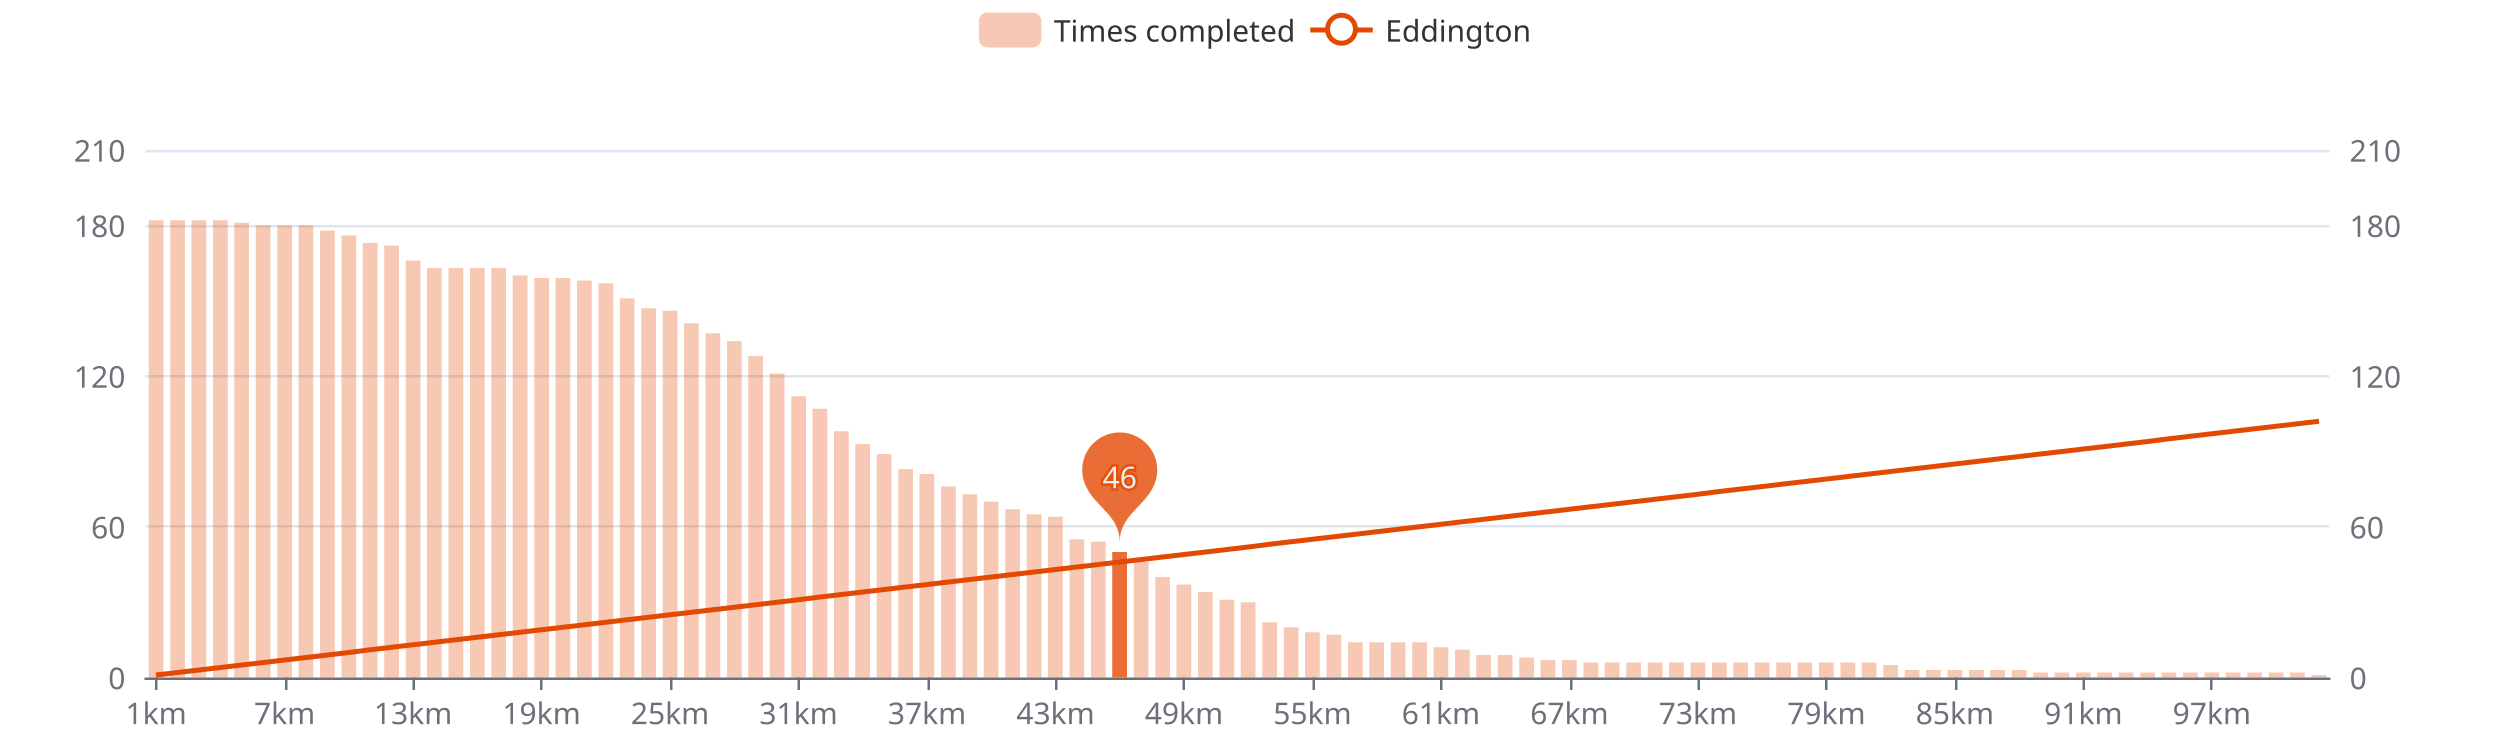
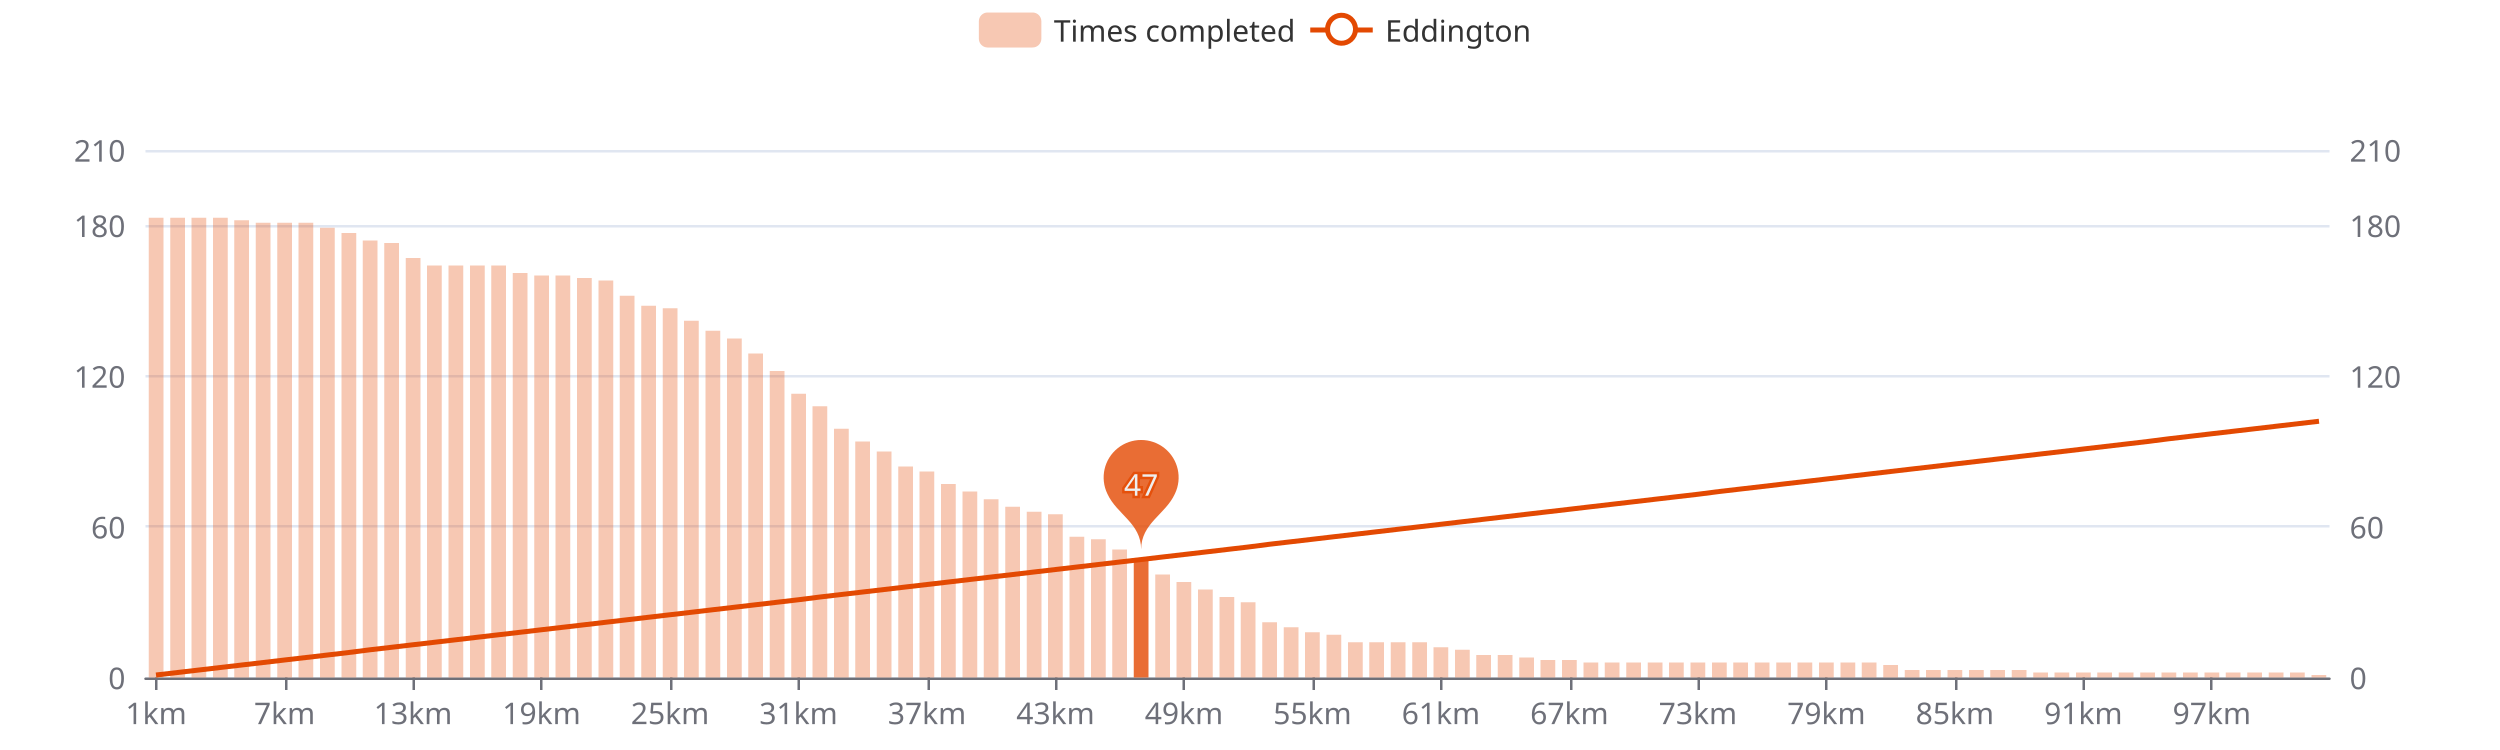
<svg xmlns="http://www.w3.org/2000/svg" width="1000" height="300" version="1.1" baseProfile="full" viewBox="0 0 1000 300">
  <rect width="1000" height="300" x="0" y="0" id="0" fill="#ffffff" />
  <path d="M58.2 271.5L931.8 271.5" fill="none" stroke="#E0E6F1" />
  <path d="M58.2 210.5L931.8 210.5" fill="none" stroke="#E0E6F1" />
  <path d="M58.2 150.5L931.8 150.5" fill="none" stroke="#E0E6F1" />
  <path d="M58.2 90.5L931.8 90.5" fill="none" stroke="#E0E6F1" />
  <path d="M58.2 60.5L931.8 60.5" fill="none" stroke="#E0E6F1" />
  <path d="M58.2 271.5L931.8 271.5" fill="none" stroke="#6E7079" stroke-linecap="round" />
  <path d="M62.5 271L62.5 276" fill="none" stroke="#6E7079" />
  <path d="M114.5 271L114.5 276" fill="none" stroke="#6E7079" />
  <path d="M165.5 271L165.5 276" fill="none" stroke="#6E7079" />
  <path d="M216.5 271L216.5 276" fill="none" stroke="#6E7079" />
  <path d="M268.5 271L268.5 276" fill="none" stroke="#6E7079" />
  <path d="M319.5 271L319.5 276" fill="none" stroke="#6E7079" />
  <path d="M371.5 271L371.5 276" fill="none" stroke="#6E7079" />
  <path d="M422.5 271L422.5 276" fill="none" stroke="#6E7079" />
  <path d="M473.5 271L473.5 276" fill="none" stroke="#6E7079" />
  <path d="M525.5 271L525.5 276" fill="none" stroke="#6E7079" />
  <path d="M576.5 271L576.5 276" fill="none" stroke="#6E7079" />
  <path d="M628.5 271L628.5 276" fill="none" stroke="#6E7079" />
  <path d="M679.5 271L679.5 276" fill="none" stroke="#6E7079" />
  <path d="M730.5 271L730.5 276" fill="none" stroke="#6E7079" />
  <path d="M782.5 271L782.5 276" fill="none" stroke="#6E7079" />
  <path d="M833.5 271L833.5 276" fill="none" stroke="#6E7079" />
  <path d="M884.5 271L884.5 276" fill="none" stroke="#6E7079" />
  <text dominant-baseline="central" text-anchor="end" style="font-size:12px;font-family:sans-serif;" transform="translate(50.16 271)" fill="#6E7079">0</text>
  <text dominant-baseline="central" text-anchor="end" style="font-size:12px;font-family:sans-serif;" transform="translate(50.16 210.7143)" fill="#6E7079">60</text>
  <text dominant-baseline="central" text-anchor="end" style="font-size:12px;font-family:sans-serif;" transform="translate(50.16 150.4286)" fill="#6E7079">120</text>
  <text dominant-baseline="central" text-anchor="end" style="font-size:12px;font-family:sans-serif;" transform="translate(50.16 90.1429)" fill="#6E7079">180</text>
  <text dominant-baseline="central" text-anchor="end" style="font-size:12px;font-family:sans-serif;" transform="translate(50.16 60)" fill="#6E7079">210</text>
  <text dominant-baseline="central" text-anchor="start" style="font-size:12px;font-family:sans-serif;" transform="translate(939.84 271)" fill="#6E7079">0</text>
  <text dominant-baseline="central" text-anchor="start" style="font-size:12px;font-family:sans-serif;" transform="translate(939.84 210.7143)" fill="#6E7079">60</text>
  <text dominant-baseline="central" text-anchor="start" style="font-size:12px;font-family:sans-serif;" transform="translate(939.84 150.4286)" fill="#6E7079">120</text>
  <text dominant-baseline="central" text-anchor="start" style="font-size:12px;font-family:sans-serif;" transform="translate(939.84 90.1429)" fill="#6E7079">180</text>
  <text dominant-baseline="central" text-anchor="start" style="font-size:12px;font-family:sans-serif;" transform="translate(939.84 60)" fill="#6E7079">210</text>
  <text dominant-baseline="central" text-anchor="middle" style="font-size:12px;font-family:sans-serif;" y="6" transform="translate(62.4427 279)" fill="#6E7079">1km</text>
  <text dominant-baseline="central" text-anchor="middle" style="font-size:12px;font-family:sans-serif;" y="6" transform="translate(113.8357 279)" fill="#6E7079">7km</text>
  <text dominant-baseline="central" text-anchor="middle" style="font-size:12px;font-family:sans-serif;" y="6" transform="translate(165.2286 279)" fill="#6E7079">13km</text>
  <text dominant-baseline="central" text-anchor="middle" style="font-size:12px;font-family:sans-serif;" y="6" transform="translate(216.6216 279)" fill="#6E7079">19km</text>
  <text dominant-baseline="central" text-anchor="middle" style="font-size:12px;font-family:sans-serif;" y="6" transform="translate(268.0145 279)" fill="#6E7079">25km</text>
  <text dominant-baseline="central" text-anchor="middle" style="font-size:12px;font-family:sans-serif;" y="6" transform="translate(319.4075 279)" fill="#6E7079">31km</text>
  <text dominant-baseline="central" text-anchor="middle" style="font-size:12px;font-family:sans-serif;" y="6" transform="translate(370.8004 279)" fill="#6E7079">37km</text>
  <text dominant-baseline="central" text-anchor="middle" style="font-size:12px;font-family:sans-serif;" y="6" transform="translate(422.1933 279)" fill="#6E7079">43km</text>
  <text dominant-baseline="central" text-anchor="middle" style="font-size:12px;font-family:sans-serif;" y="6" transform="translate(473.5863 279)" fill="#6E7079">49km</text>
  <text dominant-baseline="central" text-anchor="middle" style="font-size:12px;font-family:sans-serif;" y="6" transform="translate(524.9792 279)" fill="#6E7079">55km</text>
  <text dominant-baseline="central" text-anchor="middle" style="font-size:12px;font-family:sans-serif;" y="6" transform="translate(576.3722 279)" fill="#6E7079">61km</text>
  <text dominant-baseline="central" text-anchor="middle" style="font-size:12px;font-family:sans-serif;" y="6" transform="translate(627.7651 279)" fill="#6E7079">67km</text>
  <text dominant-baseline="central" text-anchor="middle" style="font-size:12px;font-family:sans-serif;" y="6" transform="translate(679.158 279)" fill="#6E7079">73km</text>
  <text dominant-baseline="central" text-anchor="middle" style="font-size:12px;font-family:sans-serif;" y="6" transform="translate(730.551 279)" fill="#6E7079">79km</text>
  <text dominant-baseline="central" text-anchor="middle" style="font-size:12px;font-family:sans-serif;" y="6" transform="translate(781.9439 279)" fill="#6E7079">85km</text>
  <text dominant-baseline="central" text-anchor="middle" style="font-size:12px;font-family:sans-serif;" y="6" transform="translate(833.3369 279)" fill="#6E7079">91km</text>
  <text dominant-baseline="central" text-anchor="middle" style="font-size:12px;font-family:sans-serif;" y="6" transform="translate(884.7298 279)" fill="#6E7079">97km</text>
-   <path d="M59.5 271l5.9 0l0 -182.9l-5.9 0Z" fill="rgb(227,73,2)" fill-opacity="0.3" />
-   <path d="M68.1 271l5.9 0l0 -182.9l-5.9 0Z" fill="rgb(227,73,2)" fill-opacity="0.3" />
-   <path d="M76.6 271l5.9 0l0 -182.9l-5.9 0Z" fill="rgb(227,73,2)" fill-opacity="0.3" />
-   <path d="M85.2 271l5.9 0l0 -182.9l-5.9 0Z" fill="rgb(227,73,2)" fill-opacity="0.3" />
-   <path d="M93.7 271l5.9 0l0 -181.9l-5.9 0Z" fill="rgb(227,73,2)" fill-opacity="0.3" />
-   <path d="M102.3 271l5.9 0l0 -180.9l-5.9 0Z" fill="rgb(227,73,2)" fill-opacity="0.3" />
-   <path d="M110.9 271l5.9 0l0 -180.9l-5.9 0Z" fill="rgb(227,73,2)" fill-opacity="0.3" />
-   <path d="M119.4 271l5.9 0l0 -180.9l-5.9 0Z" fill="rgb(227,73,2)" fill-opacity="0.3" />
-   <path d="M128 271l5.9 0l0 -178.8l-5.9 0Z" fill="rgb(227,73,2)" fill-opacity="0.3" />
-   <path d="M136.6 271l5.9 0l0 -176.8l-5.9 0Z" fill="rgb(227,73,2)" fill-opacity="0.3" />
-   <path d="M145.1 271l5.9 0l0 -173.8l-5.9 0Z" fill="rgb(227,73,2)" fill-opacity="0.3" />
-   <path d="M153.7 271l5.9 0l0 -172.8l-5.9 0Z" fill="rgb(227,73,2)" fill-opacity="0.3" />
-   <path d="M162.3 271l5.9 0l0 -166.8l-5.9 0Z" fill="rgb(227,73,2)" fill-opacity="0.3" />
-   <path d="M170.8 271l5.9 0l0 -163.8l-5.9 0Z" fill="rgb(227,73,2)" fill-opacity="0.3" />
-   <path d="M179.4 271l5.9 0l0 -163.8l-5.9 0Z" fill="rgb(227,73,2)" fill-opacity="0.3" />
-   <path d="M188 271l5.9 0l0 -163.8l-5.9 0Z" fill="rgb(227,73,2)" fill-opacity="0.3" />
-   <path d="M196.5 271l5.9 0l0 -163.8l-5.9 0Z" fill="rgb(227,73,2)" fill-opacity="0.3" />
-   <path d="M205.1 271l5.9 0l0 -160.8l-5.9 0Z" fill="rgb(227,73,2)" fill-opacity="0.3" />
-   <path d="M213.7 271l5.9 0l0 -159.8l-5.9 0Z" fill="rgb(227,73,2)" fill-opacity="0.3" />
-   <path d="M222.2 271l5.9 0l0 -159.8l-5.9 0Z" fill="rgb(227,73,2)" fill-opacity="0.3" />
-   <path d="M230.8 271l5.9 0l0 -158.8l-5.9 0Z" fill="rgb(227,73,2)" fill-opacity="0.3" />
-   <path d="M239.4 271l5.9 0l0 -157.7l-5.9 0Z" fill="rgb(227,73,2)" fill-opacity="0.3" />
-   <path d="M247.9 271l5.9 0l0 -151.7l-5.9 0Z" fill="rgb(227,73,2)" fill-opacity="0.3" />
-   <path d="M256.5 271l5.9 0l0 -147.7l-5.9 0Z" fill="rgb(227,73,2)" fill-opacity="0.3" />
-   <path d="M265.1 271l5.9 0l0 -146.7l-5.9 0Z" fill="rgb(227,73,2)" fill-opacity="0.3" />
-   <path d="M273.6 271l5.9 0l0 -141.7l-5.9 0Z" fill="rgb(227,73,2)" fill-opacity="0.3" />
-   <path d="M282.2 271l5.9 0l0 -137.7l-5.9 0Z" fill="rgb(227,73,2)" fill-opacity="0.3" />
-   <path d="M290.8 271l5.9 0l0 -134.6l-5.9 0Z" fill="rgb(227,73,2)" fill-opacity="0.3" />
-   <path d="M299.3 271l5.9 0l0 -128.6l-5.9 0Z" fill="rgb(227,73,2)" fill-opacity="0.3" />
-   <path d="M307.9 271l5.9 0l0 -121.6l-5.9 0Z" fill="rgb(227,73,2)" fill-opacity="0.3" />
-   <path d="M316.5 271l5.9 0l0 -112.5l-5.9 0Z" fill="rgb(227,73,2)" fill-opacity="0.3" />
-   <path d="M325 271l5.9 0l0 -107.5l-5.9 0Z" fill="rgb(227,73,2)" fill-opacity="0.3" />
-   <path d="M333.6 271l5.9 0l0 -98.5l-5.9 0Z" fill="rgb(227,73,2)" fill-opacity="0.3" />
-   <path d="M342.1 271l5.9 0l0 -93.4l-5.9 0Z" fill="rgb(227,73,2)" fill-opacity="0.3" />
-   <path d="M350.7 271l5.9 0l0 -89.4l-5.9 0Z" fill="rgb(227,73,2)" fill-opacity="0.3" />
-   <path d="M359.3 271l5.9 0l0 -83.4l-5.9 0Z" fill="rgb(227,73,2)" fill-opacity="0.3" />
-   <path d="M367.8 271l5.9 0l0 -81.4l-5.9 0Z" fill="rgb(227,73,2)" fill-opacity="0.3" />
-   <path d="M376.4 271l5.9 0l0 -76.4l-5.9 0Z" fill="rgb(227,73,2)" fill-opacity="0.3" />
-   <path d="M385 271l5.9 0l0 -73.3l-5.9 0Z" fill="rgb(227,73,2)" fill-opacity="0.3" />
-   <path d="M393.5 271l5.9 0l0 -70.3l-5.9 0Z" fill="rgb(227,73,2)" fill-opacity="0.3" />
-   <path d="M402.1 271l5.9 0l0 -67.3l-5.9 0Z" fill="rgb(227,73,2)" fill-opacity="0.3" />
-   <path d="M410.7 271l5.9 0l0 -65.3l-5.9 0Z" fill="rgb(227,73,2)" fill-opacity="0.3" />
-   <path d="M419.2 271l5.9 0l0 -64.3l-5.9 0Z" fill="rgb(227,73,2)" fill-opacity="0.3" />
-   <path d="M427.8 271l5.9 0l0 -55.3l-5.9 0Z" fill="rgb(227,73,2)" fill-opacity="0.3" />
-   <path d="M436.4 271l5.9 0l0 -54.3l-5.9 0Z" fill="rgb(227,73,2)" fill-opacity="0.3" />
-   <path d="M444.9 271l5.9 0l0 -50.2l-5.9 0Z" fill="rgb(227,73,2)" fill-opacity="0.8" />
-   <path d="M453.5 271l5.9 0l0 -46.2l-5.9 0Z" fill="rgb(227,73,2)" fill-opacity="0.3" />
-   <path d="M462.1 271l5.9 0l0 -40.2l-5.9 0Z" fill="rgb(227,73,2)" fill-opacity="0.3" />
-   <path d="M470.6 271l5.9 0l0 -37.2l-5.9 0Z" fill="rgb(227,73,2)" fill-opacity="0.3" />
-   <path d="M479.2 271l5.9 0l0 -34.2l-5.9 0Z" fill="rgb(227,73,2)" fill-opacity="0.3" />
-   <path d="M487.8 271l5.9 0l0 -31.1l-5.9 0Z" fill="rgb(227,73,2)" fill-opacity="0.3" />
+   <path d="M59.5 271l5.9 0l0 -183.9l-5.9 0Z" fill="rgb(227,73,2)" fill-opacity="0.3" />
+   <path d="M68.1 271l5.9 0l0 -183.9l-5.9 0Z" fill="rgb(227,73,2)" fill-opacity="0.3" />
+   <path d="M76.6 271l5.9 0l0 -183.9l-5.9 0Z" fill="rgb(227,73,2)" fill-opacity="0.3" />
+   <path d="M85.2 271l5.9 0l0 -183.9l-5.9 0Z" fill="rgb(227,73,2)" fill-opacity="0.3" />
+   <path d="M93.7 271l5.9 0l0 -182.9l-5.9 0Z" fill="rgb(227,73,2)" fill-opacity="0.3" />
+   <path d="M102.3 271l5.9 0l0 -181.9l-5.9 0Z" fill="rgb(227,73,2)" fill-opacity="0.3" />
+   <path d="M110.9 271l5.9 0l0 -181.9l-5.9 0Z" fill="rgb(227,73,2)" fill-opacity="0.3" />
+   <path d="M119.4 271l5.9 0l0 -181.9l-5.9 0Z" fill="rgb(227,73,2)" fill-opacity="0.3" />
+   <path d="M128 271l5.9 0l0 -179.9l-5.9 0Z" fill="rgb(227,73,2)" fill-opacity="0.3" />
+   <path d="M136.6 271l5.9 0l0 -177.8l-5.9 0Z" fill="rgb(227,73,2)" fill-opacity="0.3" />
+   <path d="M145.1 271l5.9 0l0 -174.8l-5.9 0Z" fill="rgb(227,73,2)" fill-opacity="0.3" />
+   <path d="M153.7 271l5.9 0l0 -173.8l-5.9 0Z" fill="rgb(227,73,2)" fill-opacity="0.3" />
+   <path d="M162.3 271l5.9 0l0 -167.8l-5.9 0Z" fill="rgb(227,73,2)" fill-opacity="0.3" />
+   <path d="M170.8 271l5.9 0l0 -164.8l-5.9 0Z" fill="rgb(227,73,2)" fill-opacity="0.3" />
+   <path d="M179.4 271l5.9 0l0 -164.8l-5.9 0Z" fill="rgb(227,73,2)" fill-opacity="0.3" />
+   <path d="M188 271l5.9 0l0 -164.8l-5.9 0Z" fill="rgb(227,73,2)" fill-opacity="0.3" />
+   <path d="M196.5 271l5.9 0l0 -164.8l-5.9 0Z" fill="rgb(227,73,2)" fill-opacity="0.3" />
+   <path d="M205.1 271l5.9 0l0 -161.8l-5.9 0Z" fill="rgb(227,73,2)" fill-opacity="0.3" />
+   <path d="M213.7 271l5.9 0l0 -160.8l-5.9 0Z" fill="rgb(227,73,2)" fill-opacity="0.3" />
+   <path d="M222.2 271l5.9 0l0 -160.8l-5.9 0Z" fill="rgb(227,73,2)" fill-opacity="0.3" />
+   <path d="M230.8 271l5.9 0l0 -159.8l-5.9 0Z" fill="rgb(227,73,2)" fill-opacity="0.3" />
+   <path d="M239.4 271l5.9 0l0 -158.8l-5.9 0Z" fill="rgb(227,73,2)" fill-opacity="0.3" />
+   <path d="M247.9 271l5.9 0l0 -152.7l-5.9 0Z" fill="rgb(227,73,2)" fill-opacity="0.3" />
+   <path d="M256.5 271l5.9 0l0 -148.7l-5.9 0Z" fill="rgb(227,73,2)" fill-opacity="0.3" />
+   <path d="M265.1 271l5.9 0l0 -147.7l-5.9 0Z" fill="rgb(227,73,2)" fill-opacity="0.3" />
+   <path d="M273.6 271l5.9 0l0 -142.7l-5.9 0Z" fill="rgb(227,73,2)" fill-opacity="0.3" />
+   <path d="M282.2 271l5.9 0l0 -138.7l-5.9 0Z" fill="rgb(227,73,2)" fill-opacity="0.3" />
+   <path d="M290.8 271l5.9 0l0 -135.6l-5.9 0Z" fill="rgb(227,73,2)" fill-opacity="0.3" />
+   <path d="M299.3 271l5.9 0l0 -129.6l-5.9 0Z" fill="rgb(227,73,2)" fill-opacity="0.3" />
+   <path d="M307.9 271l5.9 0l0 -122.6l-5.9 0Z" fill="rgb(227,73,2)" fill-opacity="0.3" />
+   <path d="M316.5 271l5.9 0l0 -113.5l-5.9 0Z" fill="rgb(227,73,2)" fill-opacity="0.3" />
+   <path d="M325 271l5.9 0l0 -108.5l-5.9 0Z" fill="rgb(227,73,2)" fill-opacity="0.3" />
+   <path d="M333.6 271l5.9 0l0 -99.5l-5.9 0Z" fill="rgb(227,73,2)" fill-opacity="0.3" />
+   <path d="M342.1 271l5.9 0l0 -94.4l-5.9 0Z" fill="rgb(227,73,2)" fill-opacity="0.3" />
+   <path d="M350.7 271l5.9 0l0 -90.4l-5.9 0Z" fill="rgb(227,73,2)" fill-opacity="0.3" />
+   <path d="M359.3 271l5.9 0l0 -84.4l-5.9 0Z" fill="rgb(227,73,2)" fill-opacity="0.3" />
+   <path d="M367.8 271l5.9 0l0 -82.4l-5.9 0Z" fill="rgb(227,73,2)" fill-opacity="0.3" />
+   <path d="M376.4 271l5.9 0l0 -77.4l-5.9 0Z" fill="rgb(227,73,2)" fill-opacity="0.3" />
+   <path d="M385 271l5.9 0l0 -74.4l-5.9 0Z" fill="rgb(227,73,2)" fill-opacity="0.3" />
+   <path d="M393.5 271l5.9 0l0 -71.3l-5.9 0Z" fill="rgb(227,73,2)" fill-opacity="0.3" />
+   <path d="M402.1 271l5.9 0l0 -68.3l-5.9 0Z" fill="rgb(227,73,2)" fill-opacity="0.3" />
+   <path d="M410.7 271l5.9 0l0 -66.3l-5.9 0Z" fill="rgb(227,73,2)" fill-opacity="0.3" />
+   <path d="M419.2 271l5.9 0l0 -65.3l-5.9 0Z" fill="rgb(227,73,2)" fill-opacity="0.3" />
+   <path d="M427.8 271l5.9 0l0 -56.3l-5.9 0Z" fill="rgb(227,73,2)" fill-opacity="0.3" />
+   <path d="M436.4 271l5.9 0l0 -55.3l-5.9 0Z" fill="rgb(227,73,2)" fill-opacity="0.3" />
+   <path d="M444.9 271l5.9 0l0 -51.2l-5.9 0Z" fill="rgb(227,73,2)" fill-opacity="0.3" />
+   <path d="M453.5 271l5.9 0l0 -47.2l-5.9 0Z" fill="rgb(227,73,2)" fill-opacity="0.8" />
+   <path d="M462.1 271l5.9 0l0 -41.2l-5.9 0Z" fill="rgb(227,73,2)" fill-opacity="0.3" />
+   <path d="M470.6 271l5.9 0l0 -38.2l-5.9 0Z" fill="rgb(227,73,2)" fill-opacity="0.3" />
+   <path d="M479.2 271l5.9 0l0 -35.2l-5.9 0Z" fill="rgb(227,73,2)" fill-opacity="0.3" />
+   <path d="M487.8 271l5.9 0l0 -32.2l-5.9 0Z" fill="rgb(227,73,2)" fill-opacity="0.3" />
  <path d="M496.3 271l5.9 0l0 -30.1l-5.9 0Z" fill="rgb(227,73,2)" fill-opacity="0.3" />
  <path d="M504.9 271l5.9 0l0 -22.1l-5.9 0Z" fill="rgb(227,73,2)" fill-opacity="0.3" />
  <path d="M513.5 271l5.9 0l0 -20.1l-5.9 0Z" fill="rgb(227,73,2)" fill-opacity="0.3" />
  <path d="M522 271l5.9 0l0 -18.1l-5.9 0Z" fill="rgb(227,73,2)" fill-opacity="0.3" />
  <path d="M530.6 271l5.9 0l0 -17.1l-5.9 0Z" fill="rgb(227,73,2)" fill-opacity="0.3" />
  <path d="M539.2 271l5.9 0l0 -14.1l-5.9 0Z" fill="rgb(227,73,2)" fill-opacity="0.3" />
  <path d="M547.7 271l5.9 0l0 -14.1l-5.9 0Z" fill="rgb(227,73,2)" fill-opacity="0.3" />
  <path d="M556.3 271l5.9 0l0 -14.1l-5.9 0Z" fill="rgb(227,73,2)" fill-opacity="0.3" />
  <path d="M564.9 271l5.9 0l0 -14.1l-5.9 0Z" fill="rgb(227,73,2)" fill-opacity="0.3" />
  <path d="M573.4 271l5.9 0l0 -12.1l-5.9 0Z" fill="rgb(227,73,2)" fill-opacity="0.3" />
  <path d="M582 271l5.9 0l0 -11.1l-5.9 0Z" fill="rgb(227,73,2)" fill-opacity="0.3" />
  <path d="M590.5 271l5.9 0l0 -9l-5.9 0Z" fill="rgb(227,73,2)" fill-opacity="0.3" />
  <path d="M599.1 271l5.9 0l0 -9l-5.9 0Z" fill="rgb(227,73,2)" fill-opacity="0.3" />
  <path d="M607.7 271l5.9 0l0 -8l-5.9 0Z" fill="rgb(227,73,2)" fill-opacity="0.3" />
  <path d="M616.2 271l5.9 0l0 -7l-5.9 0Z" fill="rgb(227,73,2)" fill-opacity="0.3" />
  <path d="M624.8 271l5.9 0l0 -7l-5.9 0Z" fill="rgb(227,73,2)" fill-opacity="0.3" />
  <path d="M633.4 271l5.9 0l0 -6l-5.9 0Z" fill="rgb(227,73,2)" fill-opacity="0.3" />
  <path d="M641.9 271l5.9 0l0 -6l-5.9 0Z" fill="rgb(227,73,2)" fill-opacity="0.3" />
  <path d="M650.5 271l5.9 0l0 -6l-5.9 0Z" fill="rgb(227,73,2)" fill-opacity="0.3" />
  <path d="M659.1 271l5.9 0l0 -6l-5.9 0Z" fill="rgb(227,73,2)" fill-opacity="0.3" />
  <path d="M667.6 271l5.9 0l0 -6l-5.9 0Z" fill="rgb(227,73,2)" fill-opacity="0.3" />
  <path d="M676.2 271l5.9 0l0 -6l-5.9 0Z" fill="rgb(227,73,2)" fill-opacity="0.3" />
  <path d="M684.8 271l5.9 0l0 -6l-5.9 0Z" fill="rgb(227,73,2)" fill-opacity="0.3" />
  <path d="M693.3 271l5.9 0l0 -6l-5.9 0Z" fill="rgb(227,73,2)" fill-opacity="0.3" />
  <path d="M701.9 271l5.9 0l0 -6l-5.9 0Z" fill="rgb(227,73,2)" fill-opacity="0.3" />
  <path d="M710.5 271l5.9 0l0 -6l-5.9 0Z" fill="rgb(227,73,2)" fill-opacity="0.3" />
  <path d="M719 271l5.9 0l0 -6l-5.9 0Z" fill="rgb(227,73,2)" fill-opacity="0.3" />
  <path d="M727.6 271l5.9 0l0 -6l-5.9 0Z" fill="rgb(227,73,2)" fill-opacity="0.3" />
  <path d="M736.2 271l5.9 0l0 -6l-5.9 0Z" fill="rgb(227,73,2)" fill-opacity="0.3" />
  <path d="M744.7 271l5.9 0l0 -6l-5.9 0Z" fill="rgb(227,73,2)" fill-opacity="0.3" />
  <path d="M753.3 271l5.9 0l0 -5l-5.9 0Z" fill="rgb(227,73,2)" fill-opacity="0.3" />
  <path d="M761.9 271l5.9 0l0 -3l-5.9 0Z" fill="rgb(227,73,2)" fill-opacity="0.3" />
  <path d="M770.4 271l5.9 0l0 -3l-5.9 0Z" fill="rgb(227,73,2)" fill-opacity="0.3" />
  <path d="M779 271l5.9 0l0 -3l-5.9 0Z" fill="rgb(227,73,2)" fill-opacity="0.3" />
  <path d="M787.6 271l5.9 0l0 -3l-5.9 0Z" fill="rgb(227,73,2)" fill-opacity="0.3" />
  <path d="M796.1 271l5.9 0l0 -3l-5.9 0Z" fill="rgb(227,73,2)" fill-opacity="0.3" />
  <path d="M804.7 271l5.9 0l0 -3l-5.9 0Z" fill="rgb(227,73,2)" fill-opacity="0.3" />
  <path d="M813.3 271l5.9 0l0 -2l-5.9 0Z" fill="rgb(227,73,2)" fill-opacity="0.3" />
  <path d="M821.8 271l5.9 0l0 -2l-5.9 0Z" fill="rgb(227,73,2)" fill-opacity="0.3" />
  <path d="M830.4 271l5.9 0l0 -2l-5.9 0Z" fill="rgb(227,73,2)" fill-opacity="0.3" />
  <path d="M838.9 271l5.9 0l0 -2l-5.9 0Z" fill="rgb(227,73,2)" fill-opacity="0.3" />
  <path d="M847.5 271l5.9 0l0 -2l-5.9 0Z" fill="rgb(227,73,2)" fill-opacity="0.3" />
  <path d="M856.1 271l5.9 0l0 -2l-5.9 0Z" fill="rgb(227,73,2)" fill-opacity="0.3" />
  <path d="M864.6 271l5.9 0l0 -2l-5.9 0Z" fill="rgb(227,73,2)" fill-opacity="0.3" />
  <path d="M873.2 271l5.9 0l0 -2l-5.9 0Z" fill="rgb(227,73,2)" fill-opacity="0.3" />
  <path d="M881.8 271l5.9 0l0 -2l-5.9 0Z" fill="rgb(227,73,2)" fill-opacity="0.3" />
  <path d="M890.3 271l5.9 0l0 -2l-5.9 0Z" fill="rgb(227,73,2)" fill-opacity="0.3" />
  <path d="M898.9 271l5.9 0l0 -2l-5.9 0Z" fill="rgb(227,73,2)" fill-opacity="0.3" />
  <path d="M907.5 271l5.9 0l0 -2l-5.9 0Z" fill="rgb(227,73,2)" fill-opacity="0.3" />
  <path d="M916 271l5.9 0l0 -2l-5.9 0Z" fill="rgb(227,73,2)" fill-opacity="0.3" />
  <path d="M924.6 271l5.9 0l0 -1l-5.9 0Z" fill="rgb(227,73,2)" fill-opacity="0.3" />
  <path d="M-5 -5l226.9 0l0 24l-226.9 0Z" transform="translate(391.54 5)" fill="rgb(0,0,0)" fill-opacity="0" stroke="#ccc" stroke-width="0" />
  <path d="M3.5 0L21.5 0A3.5 3.5 0 0 1 25 3.5L25 10.5A3.5 3.5 0 0 1 21.5 14L3.5 14A3.5 3.5 0 0 1 0 10.5L0 3.5A3.5 3.5 0 0 1 3.5 0" transform="translate(391.54 5)" fill="rgb(227,73,2)" fill-opacity="0.3" />
  <text dominant-baseline="central" text-anchor="start" style="font-size:12px;font-family:sans-serif;" xml:space="preserve" x="30" y="7" transform="translate(391.54 5)" fill="#333">Times completed</text>
  <path d="M0 7L25 7" transform="translate(524.1 5)" fill="#000" stroke="#E34902" stroke-width="2" stroke-linecap="butt" stroke-miterlimit="10" />
  <path d="M18.1 7A5.6 5.6 0 1 1 18.1 6.4A5.6 5.6 0 0 1 18.1 7" transform="translate(524.1 5)" fill="#fff" stroke="#E34902" stroke-width="2" stroke-linecap="butt" stroke-miterlimit="10" />
  <text dominant-baseline="central" text-anchor="start" style="font-size:12px;font-family:sans-serif;" x="30" y="7" transform="translate(524.1 5)" fill="#333">Eddington</text>
-   <path d="M-0.54 -0.89A0.6 0.6 0 1 1 0.54 -0.89C0.39 -0.56 0 -0.42 0 0C0 -0.42 -0.39 -0.56 -0.54 -0.89Z" transform="matrix(25,0,0,25,447.8898,216.7667)" fill="rgb(227,73,2)" fill-opacity="0.8" />
-   <text dominant-baseline="central" text-anchor="middle" style="font-size:12px;font-family:sans-serif;" transform="translate(447.8898 190.6238)" fill="#eee" stroke="rgb(227,73,2)" stroke-width="2" paint-order="stroke" stroke-opacity="0.8" stroke-miterlimit="2">46</text>
+   <path d="M-0.54 -0.89A0.6 0.6 0 1 1 0.54 -0.89C0.39 -0.56 0 -0.42 0 0C0 -0.42 -0.39 -0.56 -0.54 -0.89Z" transform="matrix(25,0,0,25,456.4553,219.781)" fill="rgb(227,73,2)" fill-opacity="0.8" />
+   <text dominant-baseline="central" text-anchor="middle" style="font-size:12px;font-family:sans-serif;" transform="translate(456.4553 193.6381)" fill="#eee" stroke="rgb(227,73,2)" stroke-width="2" paint-order="stroke" stroke-opacity="0.8" stroke-miterlimit="2">47</text>
  <g clip-path="url(#zr0-c0)">
    <path d="M62.4 270L71 269L79.6 268L88.1 267L96.7 266L105.3 265L113.8 264L122.4 263L131 262L139.5 261L148.1 259.9L156.7 258.9L165.2 257.9L173.8 256.9L182.4 255.9L190.9 254.9L199.5 253.9L208.1 252.9L216.6 251.9L225.2 250.9L233.8 249.9L242.3 248.9L250.9 247.9L259.4 246.9L268 245.9L276.6 244.9L285.1 243.9L293.7 242.9L302.3 241.9L310.8 240.9L319.4 239.9L328 238.8L336.5 237.8L345.1 236.8L353.7 235.8L362.2 234.8L370.8 233.8L379.4 232.8L387.9 231.8L396.5 230.8L405.1 229.8L413.6 228.8L422.2 227.8L430.8 226.8L439.3 225.8L447.9 224.8L456.5 223.8L465 222.8L473.6 221.8L482.2 220.8L490.7 219.8L499.3 218.8L507.8 217.7L516.4 216.7L525 215.7L533.5 214.7L542.1 213.7L550.7 212.7L559.2 211.7L567.8 210.7L576.4 209.7L584.9 208.7L593.5 207.7L602.1 206.7L610.6 205.7L619.2 204.7L627.8 203.7L636.3 202.7L644.9 201.7L653.5 200.7L662 199.7L670.6 198.7L679.2 197.7L687.7 196.6L696.3 195.6L704.9 194.6L713.4 193.6L722 192.6L730.6 191.6L739.1 190.6L747.7 189.6L756.2 188.6L764.8 187.6L773.4 186.6L781.9 185.6L790.5 184.6L799.1 183.6L807.6 182.6L816.2 181.6L824.8 180.6L833.3 179.6L841.9 178.6L850.5 177.6L859 176.6L867.6 175.5L876.2 174.5L884.7 173.5L893.3 172.5L901.9 171.5L910.4 170.5L919 169.5L927.6 168.5" fill="none" stroke="#E34902" stroke-width="2" stroke-linejoin="bevel" />
  </g>
  <defs>
    <clipPath id="zr0-c0">
      <path d="M57 59l876 0l0 213l-876 0Z" fill="#000" />
    </clipPath>
  </defs>
</svg>
